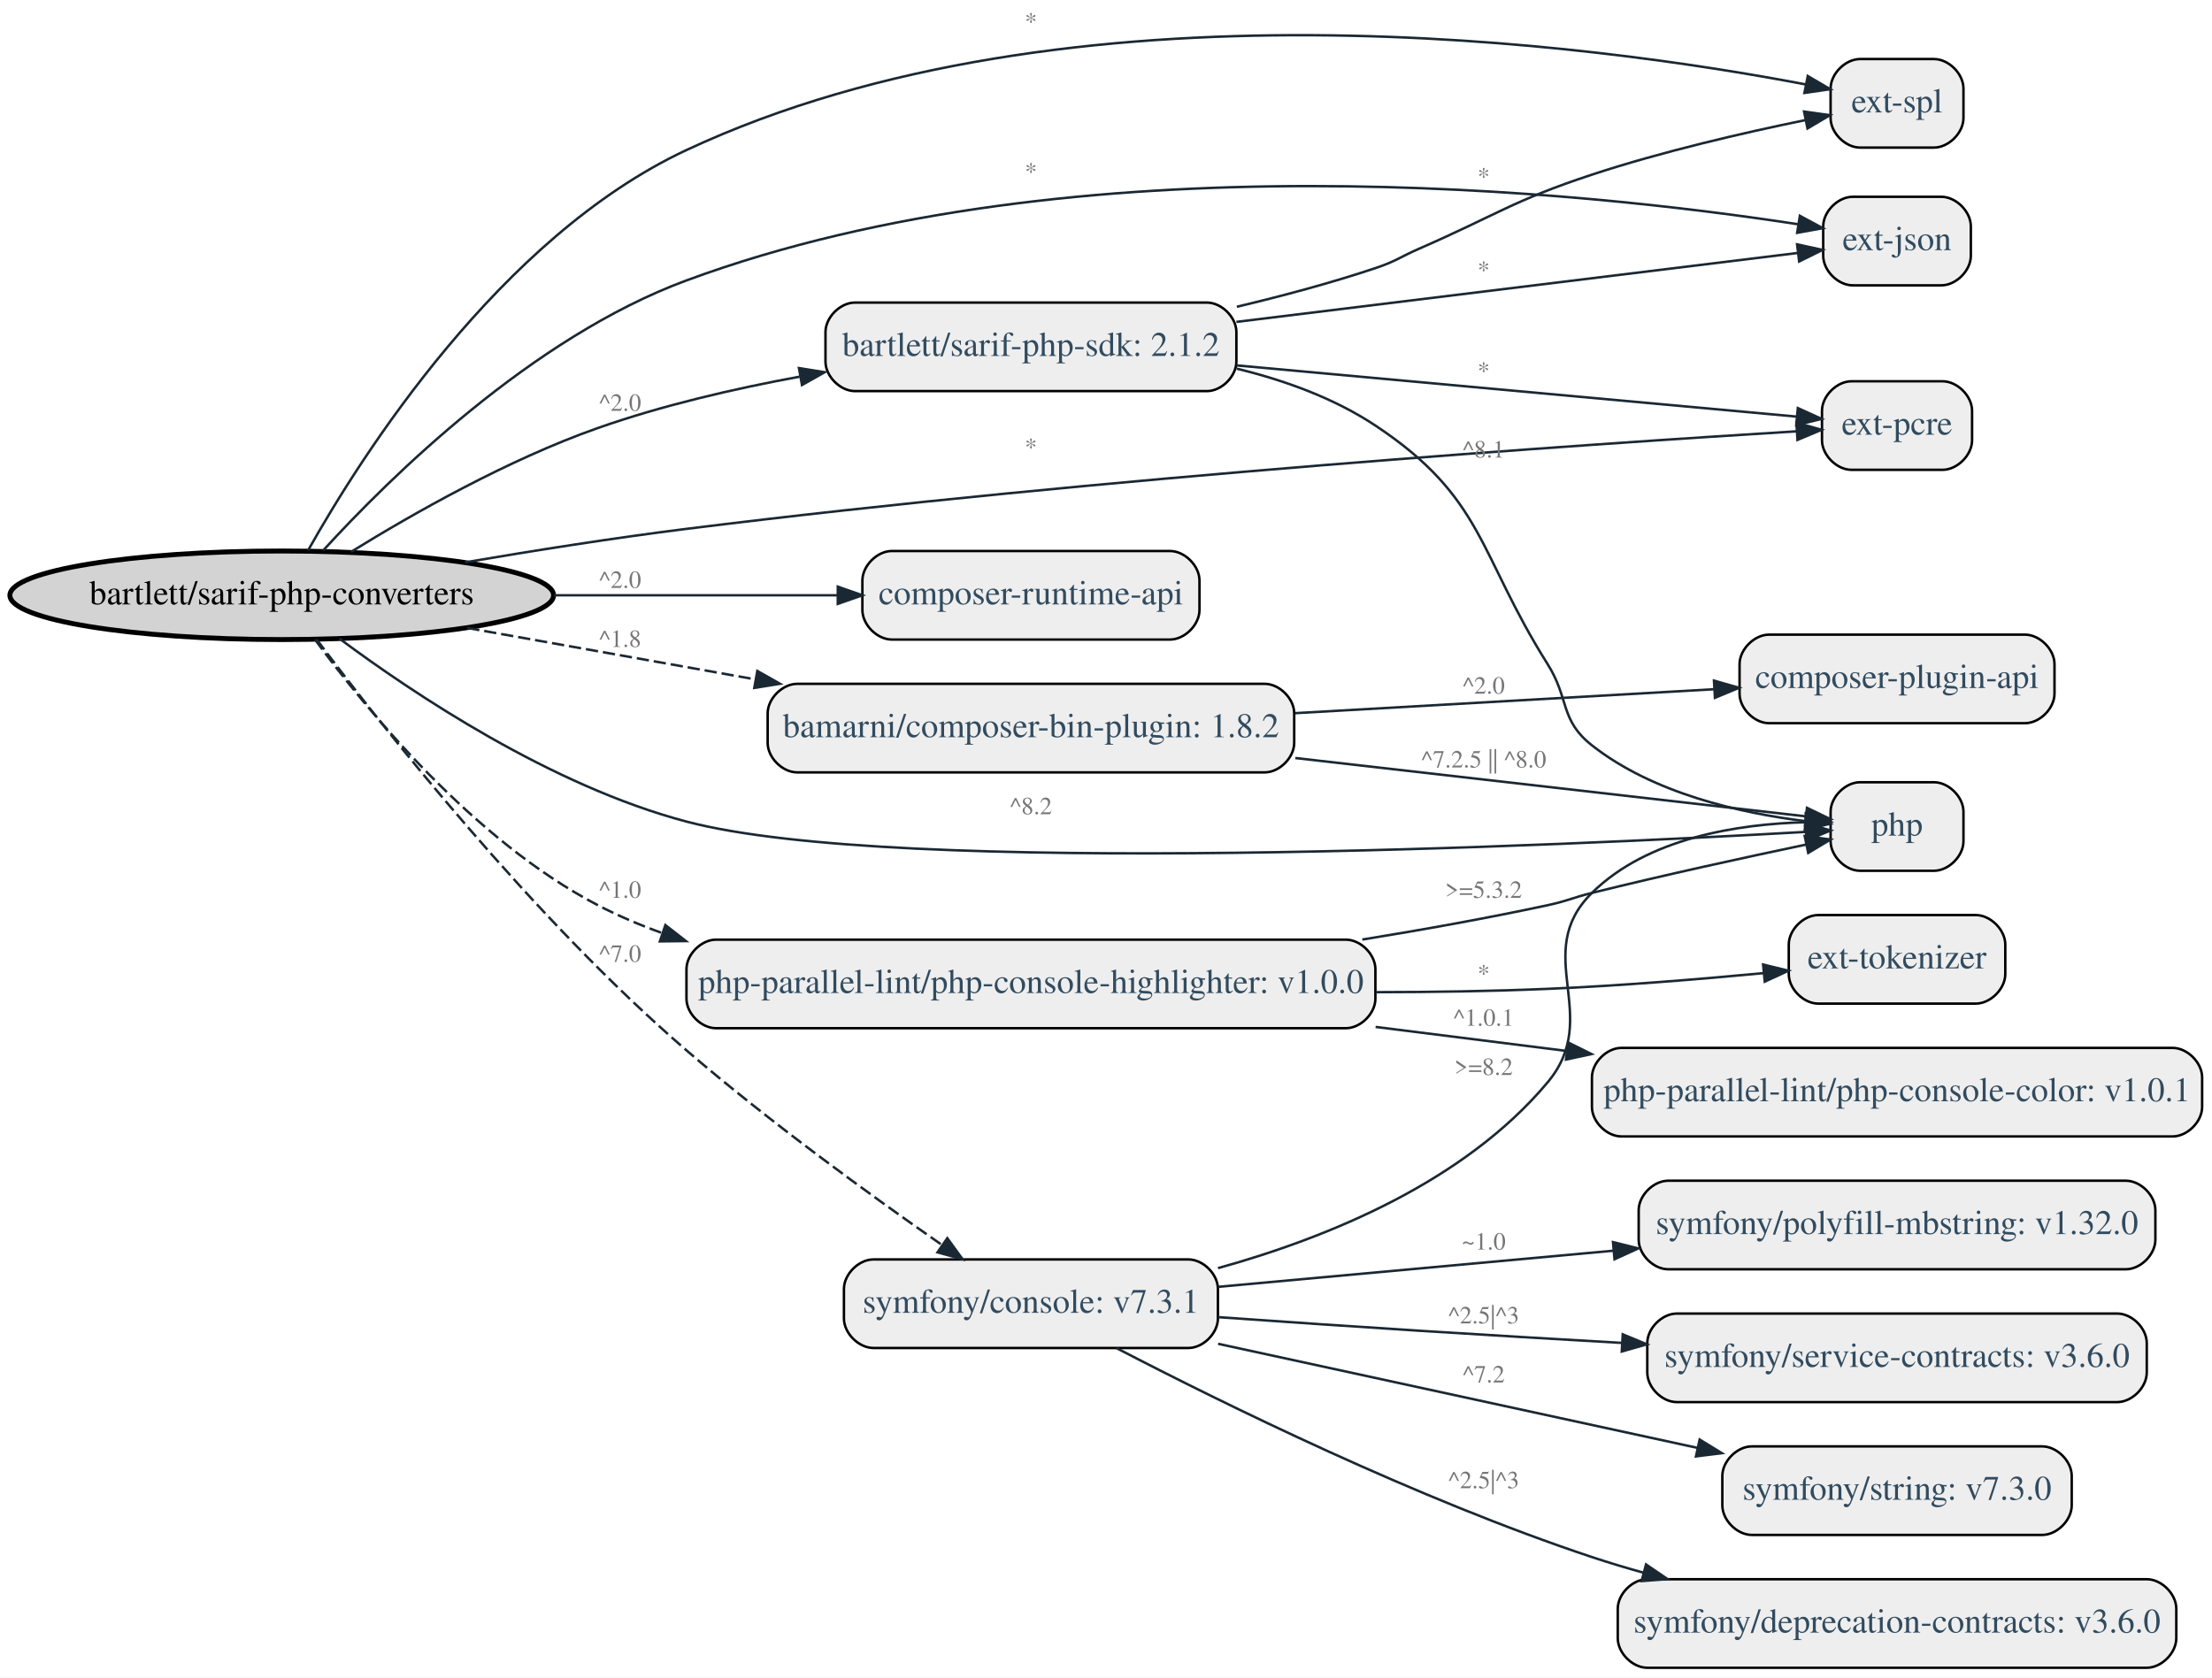
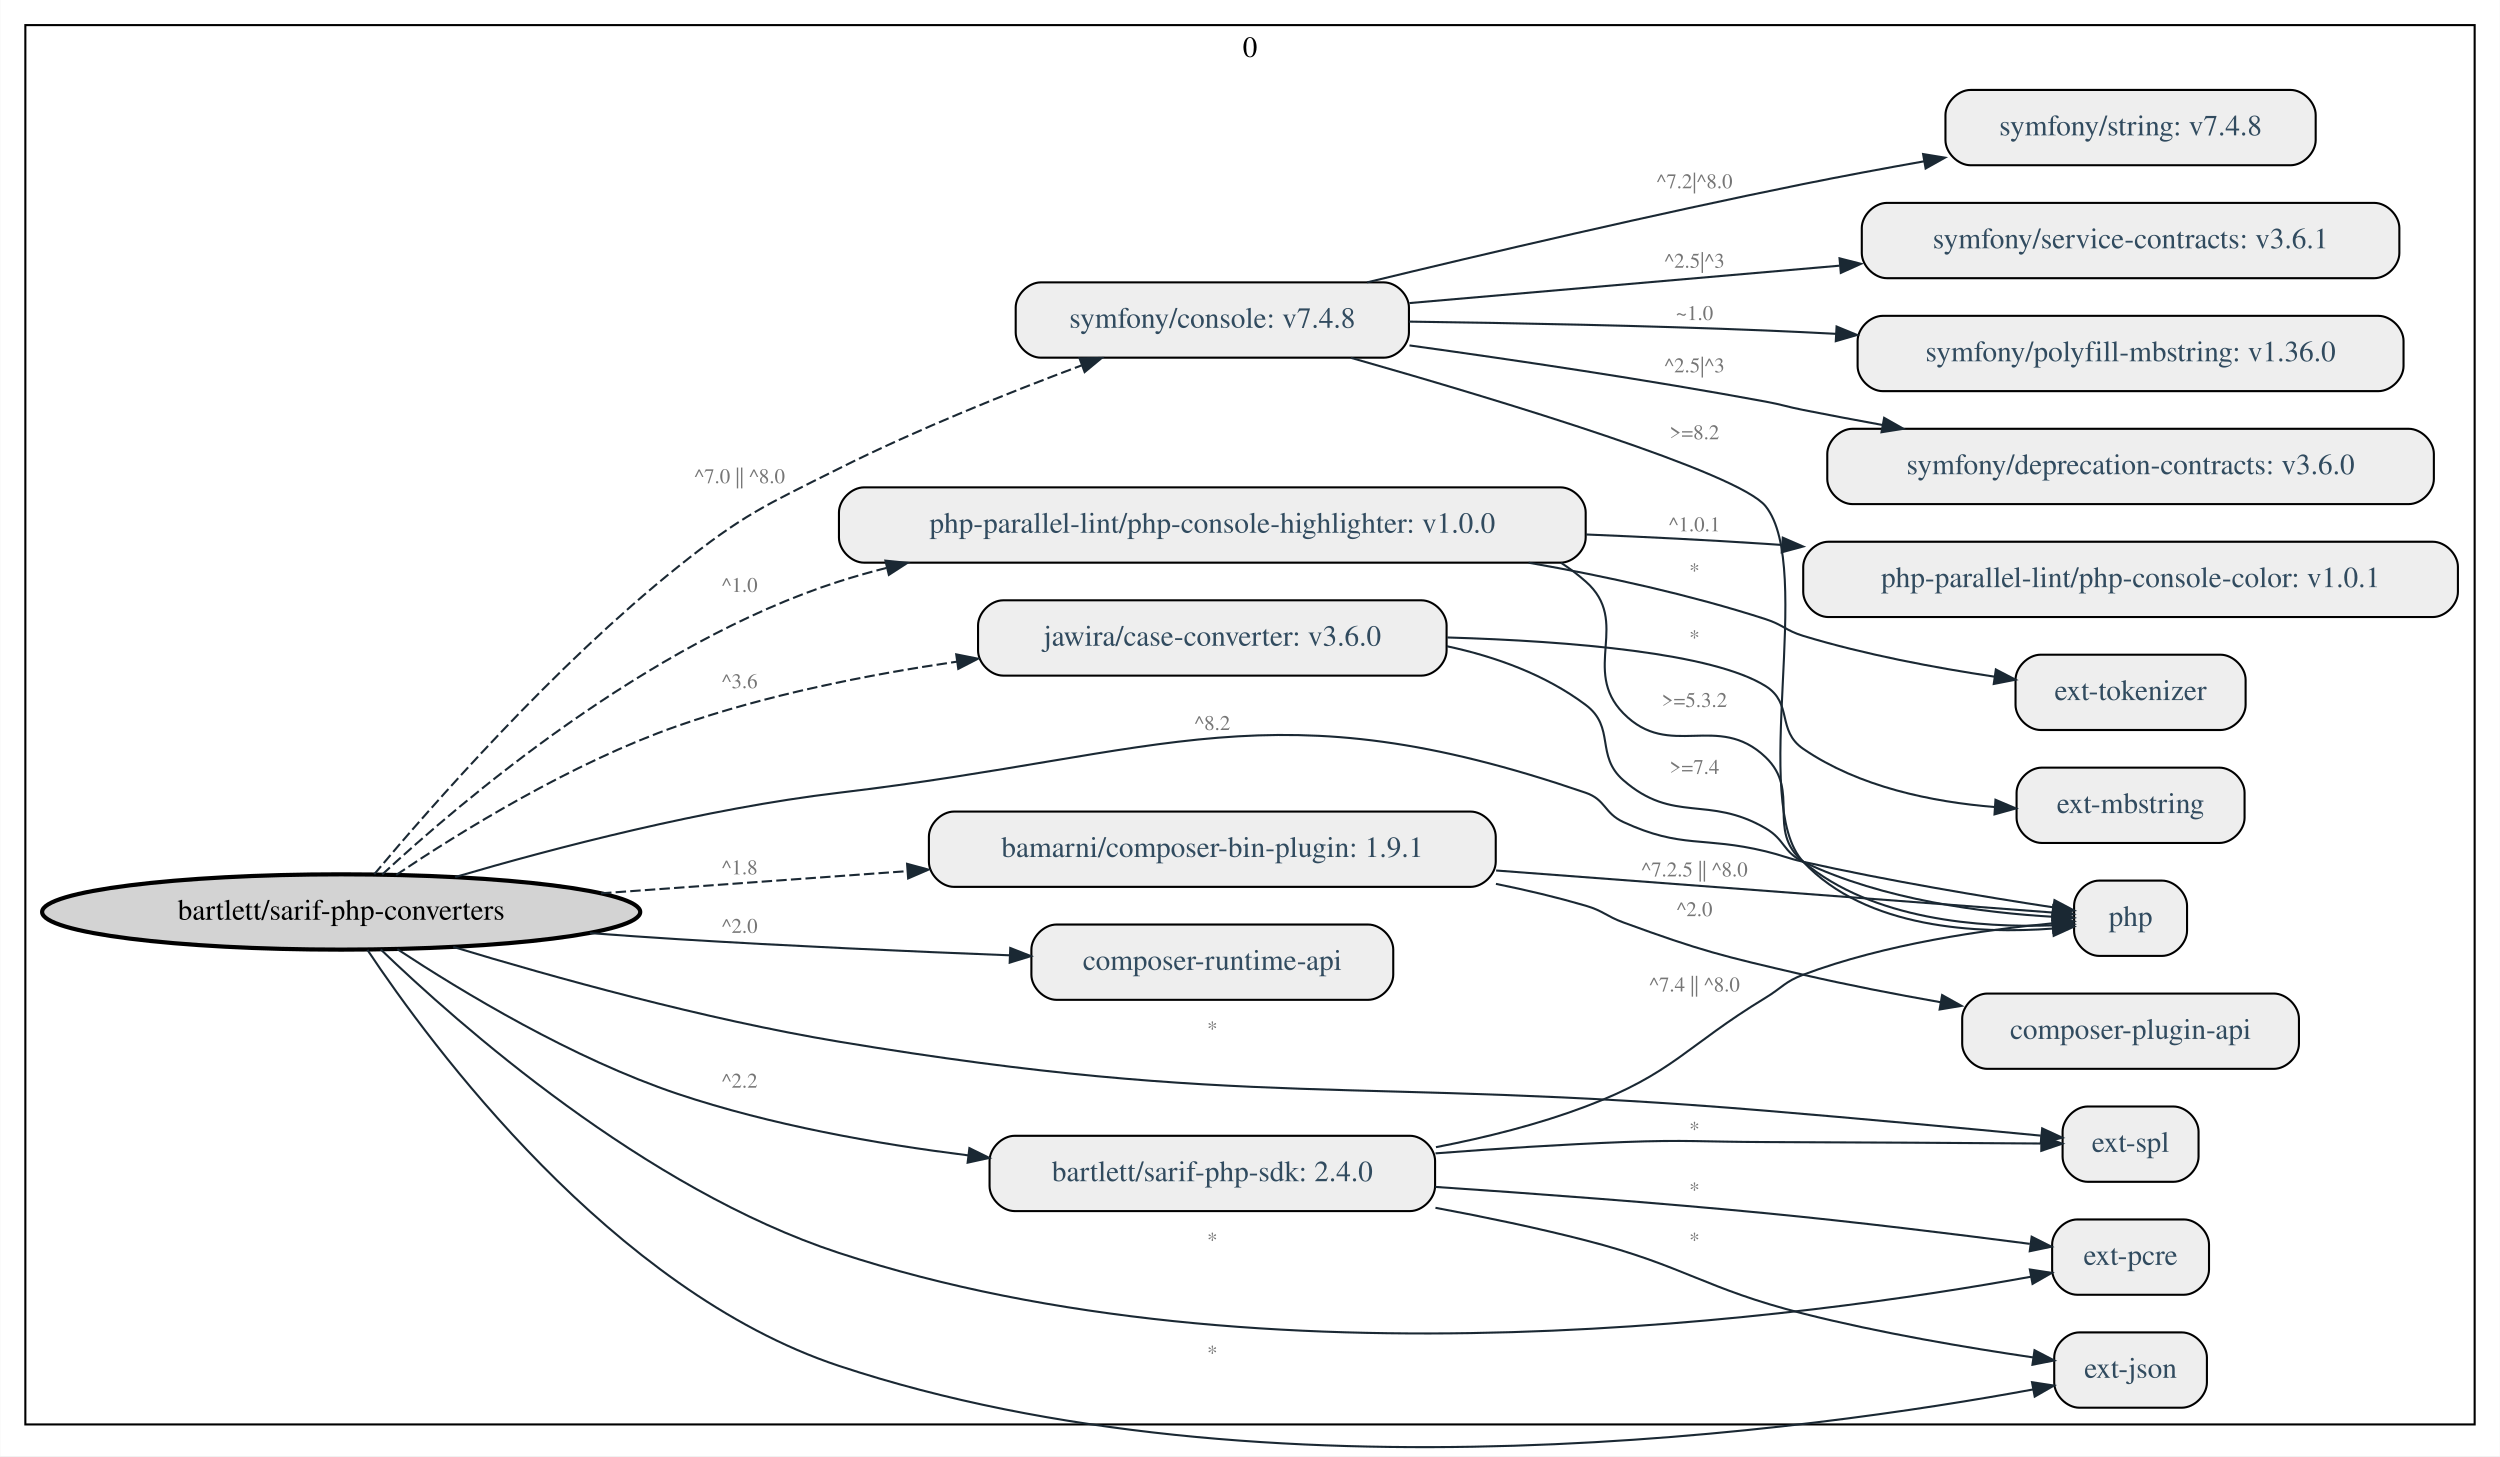
- <svg xmlns="http://www.w3.org/2000/svg" width="899pt" height="682pt" viewBox="0.00 0.00 898.98 682.00">
-   <g id="graph0" class="graph" transform="scale(1 1) rotate(0) translate(4 678)">
-     <polygon fill="white" stroke="transparent" points="-4,4 -4,-678 894.98,-678 894.98,4 -4,4" />
+ <svg xmlns="http://www.w3.org/2000/svg" width="1195pt" height="696pt" viewBox="0.00 0.00 1194.97 696.12">
+   <g id="graph0" class="graph" transform="scale(1 1) rotate(0) translate(4 692.12)">
+     <polygon fill="white" stroke="transparent" points="-4,4 -4,-692.12 1190.97,-692.12 1190.97,4 -4,4" />
+     <g id="clust1" class="cluster">
+       <polygon fill="none" stroke="black" points="8,-11.12 8,-680.12 1178.97,-680.12 1178.97,-11.12 8,-11.12" />
+       <text text-anchor="middle" x="593.49" y="-664.92" font-family="Times,serif" font-size="14.00">0</text>
+     </g>
    <g id="node1" class="node">
-       <ellipse fill="lightgrey" stroke="black" stroke-width="2" cx="110.49" cy="-436" rx="110.48" ry="18" />
-       <text text-anchor="middle" x="110.49" y="-432.3" font-family="Times,serif" font-size="14.00">bartlett/sarif-php-converters</text>
+       <ellipse fill="lightgrey" stroke="black" stroke-width="2" cx="158.99" cy="-256.12" rx="142.97" ry="18" />
+       <text text-anchor="middle" x="158.99" y="-252.42" font-family="Times,serif" font-size="14.00">bartlett/sarif-php-converters</text>
    </g>
    <g id="node2" class="node">
-       <path fill="#eeeeee" stroke="black" d="M781.98,-360C781.98,-360 751.98,-360 751.98,-360 745.98,-360 739.98,-354 739.98,-348 739.98,-348 739.98,-336 739.98,-336 739.98,-330 745.98,-324 751.98,-324 751.98,-324 781.98,-324 781.98,-324 787.98,-324 793.98,-330 793.98,-336 793.98,-336 793.98,-348 793.98,-348 793.98,-354 787.98,-360 781.98,-360" />
-       <text text-anchor="middle" x="766.98" y="-338.3" font-family="Times,serif" font-size="14.00" fill="#314b5f">php</text>
+       <path fill="#eeeeee" stroke="black" d="M1029.47,-271.12C1029.47,-271.12 999.47,-271.12 999.47,-271.12 993.47,-271.12 987.47,-265.12 987.47,-259.12 987.47,-259.12 987.47,-247.12 987.47,-247.12 987.47,-241.12 993.47,-235.12 999.47,-235.12 999.47,-235.12 1029.47,-235.12 1029.47,-235.12 1035.47,-235.12 1041.47,-241.12 1041.47,-247.12 1041.47,-247.12 1041.47,-259.12 1041.47,-259.12 1041.47,-265.12 1035.47,-271.12 1029.47,-271.12" />
+       <text text-anchor="middle" x="1014.47" y="-249.42" font-family="Times,serif" font-size="14.00" fill="#314b5f">php</text>
    </g>
    <g id="edge1" class="edge">
-       <path fill="none" stroke="#1a2833" d="M133.94,-418.38C164.03,-395.99 220.03,-358.52 274.98,-344 360.76,-321.34 631.69,-334.21 729.94,-339.81" />
-       <polygon fill="#1a2833" stroke="#1a2833" points="729.79,-343.31 739.98,-340.39 730.2,-336.32 729.79,-343.31" />
-       <text text-anchor="middle" x="414.98" y="-347" font-family="Times,serif" font-size="10.00" fill="#767676">^8.2</text>
+       <path fill="none" stroke="#1a2833" d="M213.45,-272.81C261.06,-286.75 332.89,-305.52 396.97,-313.12 554.54,-331.8 603.9,-364.61 753.97,-313.12 763.56,-309.83 762.77,-303.36 771.97,-299.12 800,-286.2 809.98,-292.36 839.97,-285.12 848.05,-283.17 849.87,-281.94 857.97,-280.12 898.56,-270.98 945.71,-263.19 977.35,-258.35" />
+       <polygon fill="#1a2833" stroke="#1a2833" points="978.09,-261.78 987.46,-256.83 977.05,-254.86 978.09,-261.78" />
+       <text text-anchor="middle" x="575.47" y="-343.12" font-family="Times,serif" font-size="10.00" fill="#767676">^8.2</text>
    </g>
    <g id="node3" class="node">
-       <path fill="#eeeeee" stroke="black" d="M784.98,-598C784.98,-598 748.98,-598 748.98,-598 742.98,-598 736.98,-592 736.98,-586 736.98,-586 736.98,-574 736.98,-574 736.98,-568 742.98,-562 748.98,-562 748.98,-562 784.98,-562 784.98,-562 790.98,-562 796.98,-568 796.98,-574 796.98,-574 796.98,-586 796.98,-586 796.98,-592 790.98,-598 784.98,-598" />
-       <text text-anchor="middle" x="766.98" y="-576.3" font-family="Times,serif" font-size="14.00" fill="#314b5f">ext-json</text>
+       <path fill="#eeeeee" stroke="black" d="M1038.97,-55.12C1038.97,-55.12 989.97,-55.12 989.97,-55.12 983.97,-55.12 977.97,-49.12 977.97,-43.12 977.97,-43.12 977.97,-31.12 977.97,-31.12 977.97,-25.12 983.97,-19.12 989.97,-19.12 989.97,-19.12 1038.97,-19.12 1038.97,-19.12 1044.97,-19.12 1050.97,-25.12 1050.97,-31.12 1050.97,-31.12 1050.97,-43.12 1050.97,-43.12 1050.97,-49.12 1044.97,-55.12 1038.97,-55.12" />
+       <text text-anchor="middle" x="1014.47" y="-33.42" font-family="Times,serif" font-size="14.00" fill="#314b5f">ext-json</text>
    </g>
    <g id="edge2" class="edge">
-       <path fill="none" stroke="#1a2833" d="M127.37,-454.26C154.28,-483.72 212.09,-540.76 274.98,-564 433.76,-622.67 641.46,-599.98 726.79,-586.83" />
-       <polygon fill="#1a2833" stroke="#1a2833" points="727.49,-590.26 736.82,-585.24 726.4,-583.35 727.49,-590.26" />
-       <text text-anchor="middle" x="414.98" y="-605" font-family="Times,serif" font-size="10.00" fill="#767676">*</text>
+       <path fill="none" stroke="#1a2833" d="M171.53,-238C201.76,-192.62 288.43,-75.12 396.97,-39.12 600.74,28.46 863.64,-8.63 967.94,-27.86" />
+       <polygon fill="#1a2833" stroke="#1a2833" points="967.35,-31.31 977.83,-29.71 968.64,-24.43 967.35,-31.31" />
+       <text text-anchor="middle" x="575.47" y="-42.12" font-family="Times,serif" font-size="10.00" fill="#767676">*</text>
    </g>
    <g id="node4" class="node">
-       <path fill="#eeeeee" stroke="black" d="M785.48,-523C785.48,-523 748.48,-523 748.48,-523 742.48,-523 736.48,-517 736.48,-511 736.48,-511 736.48,-499 736.48,-499 736.48,-493 742.48,-487 748.48,-487 748.48,-487 785.48,-487 785.48,-487 791.48,-487 797.48,-493 797.48,-499 797.48,-499 797.48,-511 797.48,-511 797.48,-517 791.48,-523 785.48,-523" />
-       <text text-anchor="middle" x="766.98" y="-501.3" font-family="Times,serif" font-size="14.00" fill="#314b5f">ext-pcre</text>
+       <path fill="#eeeeee" stroke="black" d="M1039.97,-109.12C1039.97,-109.12 988.97,-109.12 988.97,-109.12 982.97,-109.12 976.97,-103.12 976.97,-97.12 976.97,-97.12 976.97,-85.12 976.97,-85.12 976.97,-79.12 982.97,-73.12 988.97,-73.12 988.97,-73.12 1039.97,-73.12 1039.97,-73.12 1045.97,-73.12 1051.97,-79.12 1051.97,-85.12 1051.97,-85.12 1051.97,-97.12 1051.97,-97.12 1051.97,-103.12 1045.97,-109.12 1039.97,-109.12" />
+       <text text-anchor="middle" x="1014.47" y="-87.42" font-family="Times,serif" font-size="14.00" fill="#314b5f">ext-pcre</text>
    </g>
    <g id="edge3" class="edge">
-       <path fill="none" stroke="#1a2833" d="M184.97,-449.39C213.06,-454.18 245.44,-459.3 274.98,-463 442.07,-483.91 642.48,-497.5 726.2,-502.66" />
-       <polygon fill="#1a2833" stroke="#1a2833" points="726.09,-506.16 736.29,-503.27 726.52,-499.17 726.09,-506.16" />
-       <text text-anchor="middle" x="414.98" y="-493" font-family="Times,serif" font-size="10.00" fill="#767676">*</text>
+       <path fill="none" stroke="#1a2833" d="M177.9,-238.21C214.92,-202.58 304.22,-123.57 396.97,-93.12 600.2,-26.4 861.83,-62.63 966.83,-81.74" />
+       <polygon fill="#1a2833" stroke="#1a2833" points="966.32,-85.2 976.79,-83.58 967.6,-78.32 966.32,-85.2" />
+       <text text-anchor="middle" x="575.47" y="-96.12" font-family="Times,serif" font-size="10.00" fill="#767676">*</text>
    </g>
    <g id="node5" class="node">
-       <path fill="#eeeeee" stroke="black" d="M781.98,-654C781.98,-654 751.98,-654 751.98,-654 745.98,-654 739.98,-648 739.98,-642 739.98,-642 739.98,-630 739.98,-630 739.98,-624 745.98,-618 751.98,-618 751.98,-618 781.98,-618 781.98,-618 787.98,-618 793.98,-624 793.98,-630 793.98,-630 793.98,-642 793.98,-642 793.98,-648 787.98,-654 781.98,-654" />
-       <text text-anchor="middle" x="766.98" y="-632.3" font-family="Times,serif" font-size="14.00" fill="#314b5f">ext-spl</text>
+       <path fill="#eeeeee" stroke="black" d="M1034.97,-163.12C1034.97,-163.12 993.97,-163.12 993.97,-163.12 987.97,-163.12 981.97,-157.12 981.97,-151.12 981.97,-151.12 981.97,-139.12 981.97,-139.12 981.97,-133.12 987.97,-127.12 993.97,-127.12 993.97,-127.12 1034.97,-127.12 1034.97,-127.12 1040.97,-127.12 1046.97,-133.12 1046.97,-139.12 1046.97,-139.12 1046.97,-151.12 1046.97,-151.12 1046.97,-157.12 1040.97,-163.12 1034.97,-163.12" />
+       <text text-anchor="middle" x="1014.47" y="-141.42" font-family="Times,serif" font-size="14.00" fill="#314b5f">ext-spl</text>
    </g>
    <g id="edge4" class="edge">
-       <path fill="none" stroke="#1a2833" d="M121.17,-454.19C142.77,-492.63 199.03,-581.48 274.98,-617 430.76,-689.85 645.67,-659.75 729.98,-643.66" />
-       <polygon fill="#1a2833" stroke="#1a2833" points="730.7,-647.09 739.84,-641.73 729.35,-640.22 730.7,-647.09" />
-       <text text-anchor="middle" x="414.98" y="-666" font-family="Times,serif" font-size="10.00" fill="#767676">*</text>
+       <path fill="none" stroke="#1a2833" d="M212.57,-239.42C260.21,-225 332.58,-204.85 396.97,-194.12 591.72,-161.67 643.22,-177.52 839.97,-161.12 884.91,-157.37 936.35,-152.57 971.48,-149.2" />
+       <polygon fill="#1a2833" stroke="#1a2833" points="972.21,-152.65 981.83,-148.21 971.54,-145.68 972.21,-152.65" />
+       <text text-anchor="middle" x="575.47" y="-197.12" font-family="Times,serif" font-size="10.00" fill="#767676">*</text>
    </g>
    <g id="node6" class="node">
-       <path fill="#eeeeee" stroke="black" d="M471.48,-454C471.48,-454 358.48,-454 358.48,-454 352.48,-454 346.48,-448 346.48,-442 346.48,-442 346.48,-430 346.48,-430 346.48,-424 352.48,-418 358.48,-418 358.48,-418 471.48,-418 471.48,-418 477.48,-418 483.48,-424 483.48,-430 483.48,-430 483.48,-442 483.48,-442 483.48,-448 477.48,-454 471.48,-454" />
-       <text text-anchor="middle" x="414.98" y="-432.3" font-family="Times,serif" font-size="14.00" fill="#314b5f">composer-runtime-api</text>
+       <path fill="#eeeeee" stroke="black" d="M649.97,-250.12C649.97,-250.12 500.97,-250.12 500.97,-250.12 494.97,-250.12 488.97,-244.12 488.97,-238.12 488.97,-238.12 488.97,-226.12 488.97,-226.12 488.97,-220.12 494.97,-214.12 500.97,-214.12 500.97,-214.12 649.97,-214.12 649.97,-214.12 655.97,-214.12 661.97,-220.12 661.97,-226.12 661.97,-226.12 661.97,-238.12 661.97,-238.12 661.97,-244.12 655.97,-250.12 649.97,-250.12" />
+       <text text-anchor="middle" x="575.47" y="-228.42" font-family="Times,serif" font-size="14.00" fill="#314b5f">composer-runtime-api</text>
    </g>
    <g id="edge5" class="edge">
-       <path fill="none" stroke="#1a2833" d="M221.12,-436C259.29,-436 301.28,-436 336.32,-436" />
-       <polygon fill="#1a2833" stroke="#1a2833" points="336.48,-439.5 346.48,-436 336.48,-432.5 336.48,-439.5" />
-       <text text-anchor="middle" x="247.98" y="-439" font-family="Times,serif" font-size="10.00" fill="#767676">^2.0</text>
+       <path fill="none" stroke="#1a2833" d="M277.9,-246.03C292.07,-244.97 306.35,-243.97 319.97,-243.12 372.41,-239.86 430.99,-237.25 478.71,-235.4" />
+       <polygon fill="#1a2833" stroke="#1a2833" points="478.87,-238.9 488.73,-235.02 478.6,-231.9 478.87,-238.9" />
+       <text text-anchor="middle" x="349.47" y="-246.12" font-family="Times,serif" font-size="10.00" fill="#767676">^2.0</text>
    </g>
    <g id="node7" class="node">
-       <path fill="#eeeeee" stroke="black" d="M486.48,-555C486.48,-555 343.48,-555 343.48,-555 337.48,-555 331.48,-549 331.48,-543 331.48,-543 331.48,-531 331.48,-531 331.48,-525 337.48,-519 343.48,-519 343.48,-519 486.48,-519 486.48,-519 492.48,-519 498.48,-525 498.48,-531 498.48,-531 498.48,-543 498.48,-543 498.48,-549 492.48,-555 486.48,-555" />
-       <text text-anchor="middle" x="414.98" y="-533.3" font-family="Times,serif" font-size="14.00" fill="#314b5f">bartlett/sarif-php-sdk: 2.1.2</text>
+       <path fill="#eeeeee" stroke="black" d="M669.97,-149.12C669.97,-149.12 480.97,-149.12 480.97,-149.12 474.97,-149.12 468.97,-143.12 468.97,-137.12 468.97,-137.12 468.97,-125.12 468.97,-125.12 468.97,-119.12 474.97,-113.12 480.97,-113.12 480.97,-113.12 669.97,-113.12 669.97,-113.12 675.97,-113.12 681.97,-119.12 681.97,-125.12 681.97,-125.12 681.97,-137.12 681.97,-137.12 681.97,-143.12 675.97,-149.12 669.97,-149.12" />
+       <text text-anchor="middle" x="575.47" y="-127.42" font-family="Times,serif" font-size="14.00" fill="#314b5f">bartlett/sarif-php-sdk: 2.4.0</text>
    </g>
    <g id="edge10" class="edge">
-       <path fill="none" stroke="#1a2833" d="M138.72,-453.68C163.8,-469.18 202.54,-491.18 238.98,-504 264.97,-513.14 294.07,-519.92 320.97,-524.87" />
-       <polygon fill="#1a2833" stroke="#1a2833" points="320.7,-528.37 331.16,-526.68 321.93,-521.48 320.7,-528.37" />
-       <text text-anchor="middle" x="247.98" y="-511" font-family="Times,serif" font-size="10.00" fill="#767676">^2.0</text>
+       <path fill="none" stroke="#1a2833" d="M185.85,-238.33C216.45,-218.18 269.61,-185.99 319.97,-169.12 364.18,-154.32 414.64,-145.27 458.9,-139.74" />
+       <polygon fill="#1a2833" stroke="#1a2833" points="459.33,-143.22 468.84,-138.55 458.49,-136.27 459.33,-143.22" />
+       <text text-anchor="middle" x="349.47" y="-172.12" font-family="Times,serif" font-size="10.00" fill="#767676">^2.2</text>
    </g>
    <g id="node8" class="node">
-       <path fill="#eeeeee" stroke="black" d="M509.98,-400C509.98,-400 319.98,-400 319.98,-400 313.98,-400 307.98,-394 307.98,-388 307.98,-388 307.98,-376 307.98,-376 307.98,-370 313.98,-364 319.98,-364 319.98,-364 509.98,-364 509.98,-364 515.98,-364 521.98,-370 521.98,-376 521.98,-376 521.98,-388 521.98,-388 521.98,-394 515.98,-400 509.98,-400" />
-       <text text-anchor="middle" x="414.98" y="-378.3" font-family="Times,serif" font-size="14.00" fill="#314b5f">bamarni/composer-bin-plugin: 1.8.2</text>
+       <path fill="#eeeeee" stroke="black" d="M698.97,-304.12C698.97,-304.12 451.97,-304.12 451.97,-304.12 445.97,-304.12 439.97,-298.12 439.97,-292.12 439.97,-292.12 439.97,-280.12 439.97,-280.12 439.97,-274.12 445.97,-268.12 451.97,-268.12 451.97,-268.12 698.97,-268.12 698.97,-268.12 704.97,-268.12 710.97,-274.12 710.97,-280.12 710.97,-280.12 710.97,-292.12 710.97,-292.12 710.97,-298.12 704.97,-304.12 698.97,-304.12" />
+       <text text-anchor="middle" x="575.47" y="-282.42" font-family="Times,serif" font-size="14.00" fill="#314b5f">bamarni/composer-bin-plugin: 1.9.1</text>
    </g>
    <g id="edge13" class="edge">
-       <path fill="none" stroke="#1a2833" stroke-dasharray="5,2" d="M185.88,-422.72C221.04,-416.44 263.76,-408.82 302.68,-401.87" />
-       <polygon fill="#1a2833" stroke="#1a2833" points="303.78,-405.23 313.01,-400.02 302.55,-398.34 303.78,-405.23" />
-       <text text-anchor="middle" x="247.98" y="-415" font-family="Times,serif" font-size="10.00" fill="#767676">^1.8</text>
+       <path fill="none" stroke="#1a2833" stroke-dasharray="5,2" d="M283.22,-265.04C329.23,-268.37 381.88,-272.18 429.66,-275.64" />
+       <polygon fill="#1a2833" stroke="#1a2833" points="429.54,-279.14 439.77,-276.37 430.05,-272.16 429.54,-279.14" />
+       <text text-anchor="middle" x="349.47" y="-274.12" font-family="Times,serif" font-size="10.00" fill="#767676">^1.8</text>
    </g>
    <g id="node10" class="node">
-       <path fill="#eeeeee" stroke="black" d="M542.98,-296C542.98,-296 286.98,-296 286.98,-296 280.98,-296 274.98,-290 274.98,-284 274.98,-284 274.98,-272 274.98,-272 274.98,-266 280.98,-260 286.98,-260 286.98,-260 542.98,-260 542.98,-260 548.98,-260 554.98,-266 554.98,-272 554.98,-272 554.98,-284 554.98,-284 554.98,-290 548.98,-296 542.98,-296" />
-       <text text-anchor="middle" x="414.98" y="-274.3" font-family="Times,serif" font-size="14.00" fill="#314b5f">php-parallel-lint/php-console-highlighter: v1.0.0</text>
+       <path fill="#eeeeee" stroke="black" d="M675.47,-405.12C675.47,-405.12 475.47,-405.12 475.47,-405.12 469.47,-405.12 463.47,-399.12 463.47,-393.12 463.47,-393.12 463.47,-381.12 463.47,-381.12 463.47,-375.12 469.47,-369.12 475.47,-369.12 475.47,-369.12 675.47,-369.12 675.47,-369.12 681.47,-369.12 687.47,-375.12 687.47,-381.12 687.47,-381.12 687.47,-393.12 687.47,-393.12 687.47,-399.12 681.47,-405.12 675.47,-405.12" />
+       <text text-anchor="middle" x="575.47" y="-383.42" font-family="Times,serif" font-size="14.00" fill="#314b5f">jawira/case-converter: v3.6.0</text>
+     </g>
+     <g id="edge16" class="edge">
+       <path fill="none" stroke="#1a2833" stroke-dasharray="5,2" d="M185.29,-273.84C215.78,-294.31 269.26,-327.43 319.97,-345.12 362.34,-359.9 410.53,-369.54 453.49,-375.81" />
+       <polygon fill="#1a2833" stroke="#1a2833" points="453.04,-379.28 463.43,-377.21 454.02,-372.35 453.04,-379.28" />
+       <text text-anchor="middle" x="349.47" y="-363.12" font-family="Times,serif" font-size="10.00" fill="#767676">^3.6</text>
+     </g>
+     <g id="node12" class="node">
+       <path fill="#eeeeee" stroke="black" d="M741.97,-459.12C741.97,-459.12 408.97,-459.12 408.97,-459.12 402.97,-459.12 396.97,-453.12 396.97,-447.12 396.97,-447.12 396.97,-435.12 396.97,-435.12 396.97,-429.12 402.97,-423.12 408.97,-423.12 408.97,-423.12 741.97,-423.12 741.97,-423.12 747.97,-423.12 753.97,-429.12 753.97,-435.12 753.97,-435.12 753.97,-447.12 753.97,-447.12 753.97,-453.12 747.97,-459.12 741.97,-459.12" />
+       <text text-anchor="middle" x="575.47" y="-437.42" font-family="Times,serif" font-size="14.00" fill="#314b5f">php-parallel-lint/php-console-highlighter: v1.0.0</text>
+     </g>
+     <g id="edge20" class="edge">
+       <path fill="none" stroke="#1a2833" stroke-dasharray="5,2" d="M178.59,-274.02C216.17,-308.82 305.38,-384.79 396.97,-414.12 404.38,-416.49 412.04,-418.66 419.81,-420.64" />
+       <polygon fill="#1a2833" stroke="#1a2833" points="419.18,-424.09 429.72,-423.04 420.83,-417.28 419.18,-424.09" />
+       <text text-anchor="middle" x="349.47" y="-409.12" font-family="Times,serif" font-size="10.00" fill="#767676">^1.0</text>
+     </g>
+     <g id="node15" class="node">
+       <path fill="#eeeeee" stroke="black" d="M657.47,-557.12C657.47,-557.12 493.47,-557.12 493.47,-557.12 487.47,-557.12 481.47,-551.12 481.47,-545.12 481.47,-545.12 481.47,-533.12 481.47,-533.12 481.47,-527.12 487.47,-521.12 493.47,-521.12 493.47,-521.12 657.47,-521.12 657.47,-521.12 663.47,-521.12 669.47,-527.12 669.47,-533.12 669.47,-533.12 669.47,-545.12 669.47,-545.12 669.47,-551.12 663.47,-557.12 657.47,-557.12" />
+       <text text-anchor="middle" x="575.47" y="-535.42" font-family="Times,serif" font-size="14.00" fill="#314b5f">symfony/console: v7.4.8</text>
+     </g>
+     <g id="edge26" class="edge">
+       <path fill="none" stroke="#1a2833" stroke-dasharray="5,2" d="M174.81,-274.18C201.63,-306.18 260.92,-373.9 319.97,-421.12 351.29,-446.16 361.12,-450.17 396.97,-468.12 434.54,-486.93 478.36,-504.5 513.06,-517.46" />
+       <polygon fill="#1a2833" stroke="#1a2833" points="512,-520.8 522.6,-520.99 514.43,-514.23 512,-520.8" />
+       <text text-anchor="middle" x="349.47" y="-461.12" font-family="Times,serif" font-size="10.00" fill="#767676">^7.0 || ^8.0</text>
+     </g>
+     <g id="edge9" class="edge">
+       <path fill="none" stroke="#1a2833" d="M682.38,-143.68C706.37,-148.31 731.42,-154.6 753.97,-163.12 795.76,-178.9 801.81,-191.92 839.97,-215.12 847.99,-219.99 849.2,-222.82 857.97,-226.12 897.14,-240.87 944.92,-247.63 977.1,-250.69" />
+       <polygon fill="#1a2833" stroke="#1a2833" points="977.11,-254.2 987.38,-251.59 977.72,-247.23 977.11,-254.2" />
+       <text text-anchor="middle" x="805.97" y="-218.12" font-family="Times,serif" font-size="10.00" fill="#767676">^7.4 || ^8.0</text>
+     </g>
+     <g id="edge6" class="edge">
+       <path fill="none" stroke="#1a2833" d="M682.15,-114.69C705.92,-110.27 730.93,-105.04 753.97,-99.12 801.21,-86.98 810.7,-76.1 857.97,-64.12 894.48,-54.86 936.62,-47.76 967.81,-43.17" />
+       <polygon fill="#1a2833" stroke="#1a2833" points="968.55,-46.6 977.95,-41.71 967.55,-39.67 968.55,-46.6" />
+       <text text-anchor="middle" x="805.97" y="-96.12" font-family="Times,serif" font-size="10.00" fill="#767676">*</text>
+     </g>
+     <g id="edge7" class="edge">
+       <path fill="none" stroke="#1a2833" d="M682.03,-124.68C730.24,-121.44 788.04,-117.13 839.97,-112.12 882.81,-107.99 931.43,-101.99 966.29,-97.46" />
+       <polygon fill="#1a2833" stroke="#1a2833" points="967.18,-100.87 976.64,-96.1 966.27,-93.93 967.18,-100.87" />
+       <text text-anchor="middle" x="805.97" y="-120.12" font-family="Times,serif" font-size="10.00" fill="#767676">*</text>
+     </g>
+     <g id="edge8" class="edge">
+       <path fill="none" stroke="#1a2833" d="M682.16,-140.72C711.24,-142.95 742.81,-145 771.97,-146.12 802.17,-147.28 809.75,-146.21 839.97,-146.12 884.88,-145.99 936.32,-145.67 971.46,-145.43" />
+       <polygon fill="#1a2833" stroke="#1a2833" points="971.84,-148.93 981.82,-145.36 971.79,-141.93 971.84,-148.93" />
+       <text text-anchor="middle" x="805.97" y="-149.12" font-family="Times,serif" font-size="10.00" fill="#767676">*</text>
+     </g>
+     <g id="edge12" class="edge">
+       <path fill="none" stroke="#1a2833" d="M711.15,-275.95C803.47,-268.98 919.3,-260.23 977.13,-255.86" />
+       <polygon fill="#1a2833" stroke="#1a2833" points="977.52,-259.35 987.23,-255.1 977,-252.37 977.52,-259.35" />
+       <text text-anchor="middle" x="805.97" y="-273.12" font-family="Times,serif" font-size="10.00" fill="#767676">^7.2.5 || ^8.0</text>
+     </g>
+     <g id="node9" class="node">
+       <path fill="#eeeeee" stroke="black" d="M1082.97,-217.12C1082.97,-217.12 945.97,-217.12 945.97,-217.12 939.97,-217.12 933.97,-211.12 933.97,-205.12 933.97,-205.12 933.97,-193.12 933.97,-193.12 933.97,-187.12 939.97,-181.12 945.97,-181.12 945.97,-181.12 1082.97,-181.12 1082.97,-181.12 1088.97,-181.12 1094.97,-187.12 1094.97,-193.12 1094.97,-193.12 1094.97,-205.12 1094.97,-205.12 1094.97,-211.12 1088.97,-217.12 1082.97,-217.12" />
+       <text text-anchor="middle" x="1014.47" y="-195.42" font-family="Times,serif" font-size="14.00" fill="#314b5f">composer-plugin-api</text>
+     </g>
+     <g id="edge11" class="edge">
+       <path fill="none" stroke="#1a2833" d="M711.06,-269.55C725.67,-266.6 740.21,-263.15 753.97,-259.12 762.38,-256.66 763.75,-254.13 771.97,-251.12 809.36,-237.45 819.19,-235.09 857.97,-226.12 879.06,-221.24 901.94,-216.8 923.5,-213" />
+       <polygon fill="#1a2833" stroke="#1a2833" points="924.37,-216.4 933.63,-211.24 923.18,-209.5 924.37,-216.4" />
+       <text text-anchor="middle" x="805.97" y="-254.12" font-family="Times,serif" font-size="10.00" fill="#767676">^2.0</text>
+     </g>
+     <g id="edge15" class="edge">
+       <path fill="none" stroke="#1a2833" d="M687.62,-383.16C711.24,-378.11 734.8,-369.48 753.97,-355.12 768.29,-344.4 758.49,-330.87 771.97,-319.12 796.03,-298.16 812.39,-312.15 839.97,-296.12 849.23,-290.74 848.33,-284.77 857.97,-280.12 896.06,-261.76 944.72,-255.72 977.38,-253.82" />
+       <polygon fill="#1a2833" stroke="#1a2833" points="977.57,-257.32 987.39,-253.34 977.23,-250.33 977.57,-257.32" />
+       <text text-anchor="middle" x="805.97" y="-322.12" font-family="Times,serif" font-size="10.00" fill="#767676">&gt;=7.4</text>
+     </g>
+     <g id="node11" class="node">
+       <path fill="#eeeeee" stroke="black" d="M1056.97,-325.12C1056.97,-325.12 971.97,-325.12 971.97,-325.12 965.97,-325.12 959.97,-319.12 959.97,-313.12 959.97,-313.12 959.97,-301.12 959.97,-301.12 959.97,-295.12 965.97,-289.12 971.97,-289.12 971.97,-289.12 1056.97,-289.12 1056.97,-289.12 1062.97,-289.12 1068.97,-295.12 1068.97,-301.12 1068.97,-301.12 1068.97,-313.12 1068.97,-313.12 1068.97,-319.12 1062.97,-325.12 1056.97,-325.12" />
+       <text text-anchor="middle" x="1014.47" y="-303.42" font-family="Times,serif" font-size="14.00" fill="#314b5f">ext-mbstring</text>
+     </g>
+     <g id="edge14" class="edge">
+       <path fill="none" stroke="#1a2833" d="M687.79,-387.36C747.89,-385.56 814.81,-379.85 839.97,-364.12 853.16,-355.88 845.15,-342.91 857.97,-334.12 884.57,-315.88 919.58,-308.71 949.64,-306.28" />
+       <polygon fill="#1a2833" stroke="#1a2833" points="949.88,-309.77 959.63,-305.62 949.42,-302.78 949.88,-309.77" />
+       <text text-anchor="middle" x="805.97" y="-384.12" font-family="Times,serif" font-size="10.00" fill="#767676">*</text>
+     </g>
+     <g id="edge18" class="edge">
+       <path fill="none" stroke="#1a2833" d="M742.11,-423.11C746.26,-420.4 750.23,-417.42 753.97,-414.12 775.83,-394.88 751.6,-371.93 771.97,-351.12 794.1,-328.52 817.1,-351.97 839.97,-330.12 857.06,-313.81 839.89,-295.31 857.97,-280.12 891.16,-252.25 942.68,-248.51 977.22,-249.72" />
+       <polygon fill="#1a2833" stroke="#1a2833" points="977.2,-253.23 987.36,-250.24 977.55,-246.24 977.2,-253.23" />
+       <text text-anchor="middle" x="805.97" y="-354.12" font-family="Times,serif" font-size="10.00" fill="#767676">&gt;=5.3.2</text>
+     </g>
+     <g id="node13" class="node">
+       <path fill="#eeeeee" stroke="black" d="M1057.47,-379.12C1057.47,-379.12 971.47,-379.12 971.47,-379.12 965.47,-379.12 959.47,-373.12 959.47,-367.12 959.47,-367.12 959.47,-355.12 959.47,-355.12 959.47,-349.12 965.47,-343.12 971.47,-343.12 971.47,-343.12 1057.47,-343.12 1057.47,-343.12 1063.47,-343.12 1069.47,-349.12 1069.47,-355.12 1069.47,-355.12 1069.47,-367.12 1069.47,-367.12 1069.47,-373.12 1063.47,-379.12 1057.47,-379.12" />
+       <text text-anchor="middle" x="1014.47" y="-357.42" font-family="Times,serif" font-size="14.00" fill="#314b5f">ext-tokenizer</text>
    </g>
    <g id="edge17" class="edge">
-       <path fill="none" stroke="#1a2833" stroke-dasharray="5,2" d="M124.02,-417.98C144.55,-389.97 188.2,-336.45 238.98,-310 247.32,-305.66 256.14,-301.9 265.23,-298.64" />
-       <polygon fill="#1a2833" stroke="#1a2833" points="266.41,-301.93 274.77,-295.42 264.18,-295.3 266.41,-301.93" />
-       <text text-anchor="middle" x="247.98" y="-313" font-family="Times,serif" font-size="10.00" fill="#767676">^1.0</text>
-     </g>
-     <g id="node13" class="node">
-       <path fill="#eeeeee" stroke="black" d="M478.98,-166C478.98,-166 350.98,-166 350.98,-166 344.98,-166 338.98,-160 338.98,-154 338.98,-154 338.98,-142 338.98,-142 338.98,-136 344.98,-130 350.98,-130 350.98,-130 478.98,-130 478.98,-130 484.98,-130 490.98,-136 490.98,-142 490.98,-142 490.98,-154 490.98,-154 490.98,-160 484.98,-166 478.98,-166" />
-       <text text-anchor="middle" x="414.98" y="-144.3" font-family="Times,serif" font-size="14.00" fill="#314b5f">symfony/console: v7.3.1</text>
+       <path fill="none" stroke="#1a2833" d="M726.69,-423.1C764.2,-416.52 803.98,-407.74 839.97,-396.12 848.31,-393.43 849.6,-390.67 857.97,-388.12 887.39,-379.18 920.9,-372.89 949.26,-368.64" />
+       <polygon fill="#1a2833" stroke="#1a2833" points="950.06,-372.06 959.46,-367.17 949.06,-365.13 950.06,-372.06" />
+       <text text-anchor="middle" x="805.97" y="-416.12" font-family="Times,serif" font-size="10.00" fill="#767676">*</text>
+     </g>
+     <g id="node14" class="node">
+       <path fill="#eeeeee" stroke="black" d="M1158.97,-433.12C1158.97,-433.12 869.97,-433.12 869.97,-433.12 863.97,-433.12 857.97,-427.12 857.97,-421.12 857.97,-421.12 857.97,-409.12 857.97,-409.12 857.97,-403.12 863.97,-397.12 869.97,-397.12 869.97,-397.12 1158.97,-397.12 1158.97,-397.12 1164.97,-397.12 1170.97,-403.12 1170.97,-409.12 1170.97,-409.12 1170.97,-421.12 1170.97,-421.12 1170.97,-427.12 1164.97,-433.12 1158.97,-433.12" />
+       <text text-anchor="middle" x="1014.47" y="-411.42" font-family="Times,serif" font-size="14.00" fill="#314b5f">php-parallel-lint/php-console-color: v1.0.1</text>
+     </g>
+     <g id="edge19" class="edge">
+       <path fill="none" stroke="#1a2833" d="M754.08,-436.6C782.81,-435.42 812.23,-433.95 839.97,-432.12 842.55,-431.95 845.15,-431.77 847.76,-431.59" />
+       <polygon fill="#1a2833" stroke="#1a2833" points="848.2,-435.07 857.92,-430.84 847.69,-428.08 848.2,-435.07" />
+       <text text-anchor="middle" x="805.97" y="-438.12" font-family="Times,serif" font-size="10.00" fill="#767676">^1.0.1</text>
+     </g>
+     <g id="edge21" class="edge">
+       <path fill="none" stroke="#1a2833" d="M641.69,-521.07C715.49,-500.03 827.17,-466.11 839.97,-450.12 863.72,-420.47 832.02,-307.86 857.97,-280.12 888.05,-247.98 941.61,-245.54 977.34,-248.19" />
+       <polygon fill="#1a2833" stroke="#1a2833" points="977.08,-251.68 987.36,-249.1 977.72,-244.71 977.08,-251.68" />
+       <text text-anchor="middle" x="805.97" y="-482.12" font-family="Times,serif" font-size="10.00" fill="#767676">&gt;=8.2</text>
+     </g>
+     <g id="node16" class="node">
+       <path fill="#eeeeee" stroke="black" d="M1147.47,-487.12C1147.47,-487.12 881.47,-487.12 881.47,-487.12 875.47,-487.12 869.47,-481.12 869.47,-475.12 869.47,-475.12 869.47,-463.12 869.47,-463.12 869.47,-457.12 875.47,-451.12 881.47,-451.12 881.47,-451.12 1147.47,-451.12 1147.47,-451.12 1153.47,-451.12 1159.47,-457.12 1159.47,-463.12 1159.47,-463.12 1159.47,-475.12 1159.47,-475.12 1159.47,-481.12 1153.47,-487.12 1147.47,-487.12" />
+       <text text-anchor="middle" x="1014.47" y="-465.42" font-family="Times,serif" font-size="14.00" fill="#314b5f">symfony/deprecation-contracts: v3.6.0</text>
+     </g>
+     <g id="edge22" class="edge">
+       <path fill="none" stroke="#1a2833" d="M669.73,-526.98C720.26,-519.98 783.7,-510.52 839.97,-500.12 848.03,-498.63 849.94,-497.71 857.97,-496.12 870.17,-493.71 882.93,-491.3 895.66,-488.98" />
+       <polygon fill="#1a2833" stroke="#1a2833" points="896.65,-492.36 905.86,-487.13 895.4,-485.47 896.65,-492.36" />
+       <text text-anchor="middle" x="805.97" y="-514.12" font-family="Times,serif" font-size="10.00" fill="#767676">^2.5|^3</text>
+     </g>
+     <g id="node17" class="node">
+       <path fill="#eeeeee" stroke="black" d="M1132.97,-541.12C1132.97,-541.12 895.97,-541.12 895.97,-541.12 889.97,-541.12 883.97,-535.12 883.97,-529.12 883.97,-529.12 883.97,-517.12 883.97,-517.12 883.97,-511.12 889.97,-505.12 895.97,-505.12 895.97,-505.12 1132.97,-505.12 1132.97,-505.12 1138.97,-505.12 1144.97,-511.12 1144.97,-517.12 1144.97,-517.12 1144.97,-529.12 1144.97,-529.12 1144.97,-535.12 1138.97,-541.12 1132.97,-541.12" />
+       <text text-anchor="middle" x="1014.47" y="-519.42" font-family="Times,serif" font-size="14.00" fill="#314b5f">symfony/polyfill-mbstring: v1.36.0</text>
    </g>
    <g id="edge23" class="edge">
-       <path fill="none" stroke="#1a2833" stroke-dasharray="5,2" d="M124.73,-417.99C150.9,-383.14 212.17,-305.16 274.98,-251 308.69,-221.94 349.94,-192.01 378.71,-171.96" />
-       <polygon fill="#1a2833" stroke="#1a2833" points="380.99,-174.64 387.22,-166.06 377.01,-168.88 380.99,-174.64" />
-       <text text-anchor="middle" x="247.98" y="-287" font-family="Times,serif" font-size="10.00" fill="#767676">^7.0</text>
-     </g>
-     <g id="edge9" class="edge">
-       <path fill="none" stroke="#1a2833" d="M498.61,-528.13C518.22,-523.37 538.27,-516.09 554.98,-505 599.28,-475.6 596.64,-452.98 624.98,-408 633.89,-393.87 629.85,-385.33 642.98,-375 667.83,-355.44 703.3,-347.44 729.77,-344.18" />
-       <polygon fill="#1a2833" stroke="#1a2833" points="730.22,-347.65 739.79,-343.12 729.48,-340.69 730.22,-347.65" />
-       <text text-anchor="middle" x="598.98" y="-492" font-family="Times,serif" font-size="10.00" fill="#767676">^8.1</text>
-     </g>
-     <g id="edge6" class="edge">
-       <path fill="none" stroke="#1a2833" d="M498.48,-547.14C570.44,-555.98 671.68,-568.41 726.68,-575.17" />
-       <polygon fill="#1a2833" stroke="#1a2833" points="726.36,-578.66 736.71,-576.4 727.21,-571.71 726.36,-578.66" />
-       <text text-anchor="middle" x="598.98" y="-565" font-family="Times,serif" font-size="10.00" fill="#767676">*</text>
-     </g>
-     <g id="edge7" class="edge">
-       <path fill="none" stroke="#1a2833" d="M498.48,-529.46C570.25,-522.9 671.15,-513.67 726.24,-508.63" />
-       <polygon fill="#1a2833" stroke="#1a2833" points="726.66,-512.11 736.3,-507.71 726.02,-505.14 726.66,-512.11" />
-       <text text-anchor="middle" x="598.98" y="-524" font-family="Times,serif" font-size="10.00" fill="#767676">*</text>
-     </g>
-     <g id="edge8" class="edge">
-       <path fill="none" stroke="#1a2833" d="M498.66,-553.29C517.37,-557.73 537.01,-563 554.98,-569 563.28,-571.77 564.96,-573.5 572.98,-577 604,-590.54 610.83,-596.41 642.98,-607 671.61,-616.43 704.93,-624.09 729.66,-629.16" />
-       <polygon fill="#1a2833" stroke="#1a2833" points="729.21,-632.64 739.7,-631.18 730.59,-625.78 729.21,-632.64" />
-       <text text-anchor="middle" x="598.98" y="-603" font-family="Times,serif" font-size="10.00" fill="#767676">*</text>
-     </g>
-     <g id="edge12" class="edge">
-       <path fill="none" stroke="#1a2833" d="M522.42,-369.84C593.06,-361.76 681.4,-351.67 729.91,-346.12" />
-       <polygon fill="#1a2833" stroke="#1a2833" points="730.39,-349.59 739.92,-344.98 729.59,-342.64 730.39,-349.59" />
-       <text text-anchor="middle" x="598.98" y="-366" font-family="Times,serif" font-size="10.00" fill="#767676">^7.2.5 || ^8.0</text>
-     </g>
-     <g id="node9" class="node">
-       <path fill="#eeeeee" stroke="black" d="M818.98,-420C818.98,-420 714.98,-420 714.98,-420 708.98,-420 702.98,-414 702.98,-408 702.98,-408 702.98,-396 702.98,-396 702.98,-390 708.98,-384 714.98,-384 714.98,-384 818.98,-384 818.98,-384 824.98,-384 830.98,-390 830.98,-396 830.98,-396 830.98,-408 830.98,-408 830.98,-414 824.98,-420 818.98,-420" />
-       <text text-anchor="middle" x="766.98" y="-398.3" font-family="Times,serif" font-size="14.00" fill="#314b5f">composer-plugin-api</text>
-     </g>
-     <g id="edge11" class="edge">
-       <path fill="none" stroke="#1a2833" d="M522.42,-388.08C577.43,-391.23 643.18,-394.98 692.5,-397.8" />
-       <polygon fill="#1a2833" stroke="#1a2833" points="692.58,-401.31 702.76,-398.39 692.98,-394.32 692.58,-401.31" />
-       <text text-anchor="middle" x="598.98" y="-396" font-family="Times,serif" font-size="10.00" fill="#767676">^2.0</text>
-     </g>
-     <g id="edge15" class="edge">
-       <path fill="none" stroke="#1a2833" d="M549.65,-296.04C574.77,-300.12 600.75,-304.8 624.98,-310 633.1,-311.74 634.92,-313 642.98,-315 672.13,-322.24 705.41,-329.49 730,-334.65" />
-       <polygon fill="#1a2833" stroke="#1a2833" points="729.46,-338.11 739.97,-336.72 730.89,-331.26 729.46,-338.11" />
-       <text text-anchor="middle" x="598.98" y="-313" font-family="Times,serif" font-size="10.00" fill="#767676">&gt;=5.3.2</text>
-     </g>
-     <g id="node11" class="node">
-       <path fill="#eeeeee" stroke="black" d="M798.98,-306C798.98,-306 734.98,-306 734.98,-306 728.98,-306 722.98,-300 722.98,-294 722.98,-294 722.98,-282 722.98,-282 722.98,-276 728.98,-270 734.98,-270 734.98,-270 798.98,-270 798.98,-270 804.98,-270 810.98,-276 810.98,-282 810.98,-282 810.98,-294 810.98,-294 810.98,-300 804.98,-306 798.98,-306" />
-       <text text-anchor="middle" x="766.98" y="-284.3" font-family="Times,serif" font-size="14.00" fill="#314b5f">ext-tokenizer</text>
-     </g>
-     <g id="edge14" class="edge">
-       <path fill="none" stroke="#1a2833" d="M555.14,-274.65C578.46,-274.67 602.41,-275.04 624.98,-276 654.02,-277.23 686.33,-279.89 712.68,-282.39" />
-       <polygon fill="#1a2833" stroke="#1a2833" points="712.55,-285.89 722.84,-283.37 713.23,-278.93 712.55,-285.89" />
-       <text text-anchor="middle" x="598.98" y="-279" font-family="Times,serif" font-size="10.00" fill="#767676">*</text>
-     </g>
-     <g id="node12" class="node">
-       <path fill="#eeeeee" stroke="black" d="M878.98,-252C878.98,-252 654.98,-252 654.98,-252 648.98,-252 642.98,-246 642.98,-240 642.98,-240 642.98,-228 642.98,-228 642.98,-222 648.98,-216 654.98,-216 654.98,-216 878.98,-216 878.98,-216 884.98,-216 890.98,-222 890.98,-228 890.98,-228 890.98,-240 890.98,-240 890.98,-246 884.98,-252 878.98,-252" />
-       <text text-anchor="middle" x="766.98" y="-230.3" font-family="Times,serif" font-size="14.00" fill="#314b5f">php-parallel-lint/php-console-color: v1.0.1</text>
-     </g>
-     <g id="edge16" class="edge">
-       <path fill="none" stroke="#1a2833" d="M555.06,-260.52C580.66,-257.3 607.33,-253.95 632.74,-250.75" />
-       <polygon fill="#1a2833" stroke="#1a2833" points="633.31,-254.21 642.8,-249.49 632.44,-247.26 633.31,-254.21" />
-       <text text-anchor="middle" x="598.98" y="-261" font-family="Times,serif" font-size="10.00" fill="#767676">^1.0.1</text>
-     </g>
-     <g id="edge18" class="edge">
-       <path fill="none" stroke="#1a2833" d="M491,-162.46C536.16,-174.99 591.26,-197.71 624.98,-238 647.54,-264.95 617.96,-290.32 642.98,-315 665.68,-337.4 702.45,-343.04 729.88,-343.74" />
-       <polygon fill="#1a2833" stroke="#1a2833" points="729.87,-347.24 739.89,-343.8 729.9,-340.24 729.87,-347.24" />
-       <text text-anchor="middle" x="598.98" y="-241" font-family="Times,serif" font-size="10.00" fill="#767676">&gt;=8.2</text>
-     </g>
-     <g id="node14" class="node">
-       <path fill="#eeeeee" stroke="black" d="M868.48,-36C868.48,-36 665.48,-36 665.48,-36 659.48,-36 653.48,-30 653.48,-24 653.48,-24 653.48,-12 653.48,-12 653.48,-6 659.48,0 665.48,0 665.48,0 868.48,0 868.48,0 874.48,0 880.48,-6 880.48,-12 880.48,-12 880.48,-24 880.48,-24 880.48,-30 874.48,-36 868.48,-36" />
-       <text text-anchor="middle" x="766.98" y="-14.3" font-family="Times,serif" font-size="14.00" fill="#314b5f">symfony/deprecation-contracts: v3.6.0</text>
-     </g>
-     <g id="edge19" class="edge">
-       <path fill="none" stroke="#1a2833" d="M449.69,-129.99C493.25,-107.36 571.94,-68.62 642.98,-45 649.76,-42.75 656.8,-40.63 663.94,-38.65" />
-       <polygon fill="#1a2833" stroke="#1a2833" points="664.97,-42 673.72,-36.04 663.16,-35.24 664.97,-42" />
-       <text text-anchor="middle" x="598.98" y="-73" font-family="Times,serif" font-size="10.00" fill="#767676">^2.5|^3</text>
-     </g>
-     <g id="node15" class="node">
-       <path fill="#eeeeee" stroke="black" d="M859.98,-198C859.98,-198 673.98,-198 673.98,-198 667.98,-198 661.98,-192 661.98,-186 661.98,-186 661.98,-174 661.98,-174 661.98,-168 667.98,-162 673.98,-162 673.98,-162 859.98,-162 859.98,-162 865.98,-162 871.98,-168 871.98,-174 871.98,-174 871.98,-186 871.98,-186 871.98,-192 865.98,-198 859.98,-198" />
-       <text text-anchor="middle" x="766.98" y="-176.3" font-family="Times,serif" font-size="14.00" fill="#314b5f">symfony/polyfill-mbstring: v1.32.0</text>
-     </g>
-     <g id="edge20" class="edge">
-       <path fill="none" stroke="#1a2833" d="M491.06,-154.86C537.86,-159.14 599,-164.73 651.73,-169.55" />
-       <polygon fill="#1a2833" stroke="#1a2833" points="651.54,-173.05 661.81,-170.48 652.17,-166.08 651.54,-173.05" />
-       <text text-anchor="middle" x="598.98" y="-170" font-family="Times,serif" font-size="10.00" fill="#767676">~1.0</text>
-     </g>
-     <g id="node16" class="node">
-       <path fill="#eeeeee" stroke="black" d="M856.48,-144C856.48,-144 677.48,-144 677.48,-144 671.48,-144 665.48,-138 665.48,-132 665.48,-132 665.48,-120 665.48,-120 665.48,-114 671.48,-108 677.48,-108 677.48,-108 856.48,-108 856.48,-108 862.48,-108 868.48,-114 868.48,-120 868.48,-120 868.48,-132 868.48,-132 868.48,-138 862.48,-144 856.48,-144" />
-       <text text-anchor="middle" x="766.98" y="-122.3" font-family="Times,serif" font-size="14.00" fill="#314b5f">symfony/service-contracts: v3.6.0</text>
-     </g>
-     <g id="edge21" class="edge">
-       <path fill="none" stroke="#1a2833" d="M491.03,-142.54C516.99,-140.71 546.26,-138.7 572.98,-137 599.56,-135.31 628.21,-133.61 655.09,-132.07" />
-       <polygon fill="#1a2833" stroke="#1a2833" points="655.51,-135.55 665.3,-131.49 655.11,-128.57 655.51,-135.55" />
-       <text text-anchor="middle" x="598.98" y="-140" font-family="Times,serif" font-size="10.00" fill="#767676">^2.5|^3</text>
-     </g>
-     <g id="node17" class="node">
-       <path fill="#eeeeee" stroke="black" d="M825.98,-90C825.98,-90 707.98,-90 707.98,-90 701.98,-90 695.98,-84 695.98,-78 695.98,-78 695.98,-66 695.98,-66 695.98,-60 701.98,-54 707.98,-54 707.98,-54 825.98,-54 825.98,-54 831.98,-54 837.98,-60 837.98,-66 837.98,-66 837.98,-78 837.98,-78 837.98,-84 831.98,-90 825.98,-90" />
-       <text text-anchor="middle" x="766.98" y="-68.3" font-family="Times,serif" font-size="14.00" fill="#314b5f">symfony/string: v7.3.0</text>
-     </g>
-     <g id="edge22" class="edge">
-       <path fill="none" stroke="#1a2833" d="M491.06,-131.7C548.41,-119.24 627.28,-102.12 685.84,-89.4" />
-       <polygon fill="#1a2833" stroke="#1a2833" points="686.76,-92.78 695.79,-87.24 685.27,-85.94 686.76,-92.78" />
-       <text text-anchor="middle" x="598.98" y="-116" font-family="Times,serif" font-size="10.00" fill="#767676">^7.2</text>
+       <path fill="none" stroke="#1a2833" d="M669.49,-538.36C719.95,-537.69 783.4,-536.45 839.97,-534.12 850.94,-533.67 862.28,-533.12 873.69,-532.52" />
+       <polygon fill="#1a2833" stroke="#1a2833" points="873.92,-536.01 883.71,-531.98 873.54,-529.02 873.92,-536.01" />
+       <text text-anchor="middle" x="805.97" y="-539.12" font-family="Times,serif" font-size="10.00" fill="#767676">~1.0</text>
+     </g>
+     <g id="node18" class="node">
+       <path fill="#eeeeee" stroke="black" d="M1130.97,-595.12C1130.97,-595.12 897.97,-595.12 897.97,-595.12 891.97,-595.12 885.97,-589.12 885.97,-583.12 885.97,-583.12 885.97,-571.12 885.97,-571.12 885.97,-565.12 891.97,-559.12 897.97,-559.12 897.97,-559.12 1130.97,-559.12 1130.97,-559.12 1136.97,-559.12 1142.97,-565.12 1142.97,-571.12 1142.97,-571.12 1142.97,-583.12 1142.97,-583.12 1142.97,-589.12 1136.97,-595.12 1130.97,-595.12" />
+       <text text-anchor="middle" x="1014.47" y="-573.42" font-family="Times,serif" font-size="14.00" fill="#314b5f">symfony/service-contracts: v3.6.1</text>
+     </g>
+     <g id="edge24" class="edge">
+       <path fill="none" stroke="#1a2833" d="M669.69,-547.23C729.53,-552.43 808.32,-559.28 875.37,-565.11" />
+       <polygon fill="#1a2833" stroke="#1a2833" points="875.33,-568.62 885.59,-566 875.94,-561.65 875.33,-568.62" />
+       <text text-anchor="middle" x="805.97" y="-564.12" font-family="Times,serif" font-size="10.00" fill="#767676">^2.5|^3</text>
+     </g>
+     <g id="node19" class="node">
+       <path fill="#eeeeee" stroke="black" d="M1090.97,-649.12C1090.97,-649.12 937.97,-649.12 937.97,-649.12 931.97,-649.12 925.97,-643.12 925.97,-637.12 925.97,-637.12 925.97,-625.12 925.97,-625.12 925.97,-619.12 931.97,-613.12 937.97,-613.12 937.97,-613.12 1090.97,-613.12 1090.97,-613.12 1096.97,-613.12 1102.97,-619.12 1102.97,-625.12 1102.97,-625.12 1102.97,-637.12 1102.97,-637.12 1102.97,-643.12 1096.97,-649.12 1090.97,-649.12" />
+       <text text-anchor="middle" x="1014.47" y="-627.42" font-family="Times,serif" font-size="14.00" fill="#314b5f">symfony/string: v7.4.8</text>
+     </g>
+     <g id="edge25" class="edge">
+       <path fill="none" stroke="#1a2833" d="M649.44,-557.13C706.12,-570.84 786.81,-589.74 857.97,-604.12 876.61,-607.89 896.58,-611.6 915.77,-615" />
+       <polygon fill="#1a2833" stroke="#1a2833" points="915.28,-618.47 925.73,-616.75 916.49,-611.57 915.28,-618.47" />
+       <text text-anchor="middle" x="805.97" y="-602.12" font-family="Times,serif" font-size="10.00" fill="#767676">^7.2|^8.0</text>
    </g>
  </g>
</svg>
